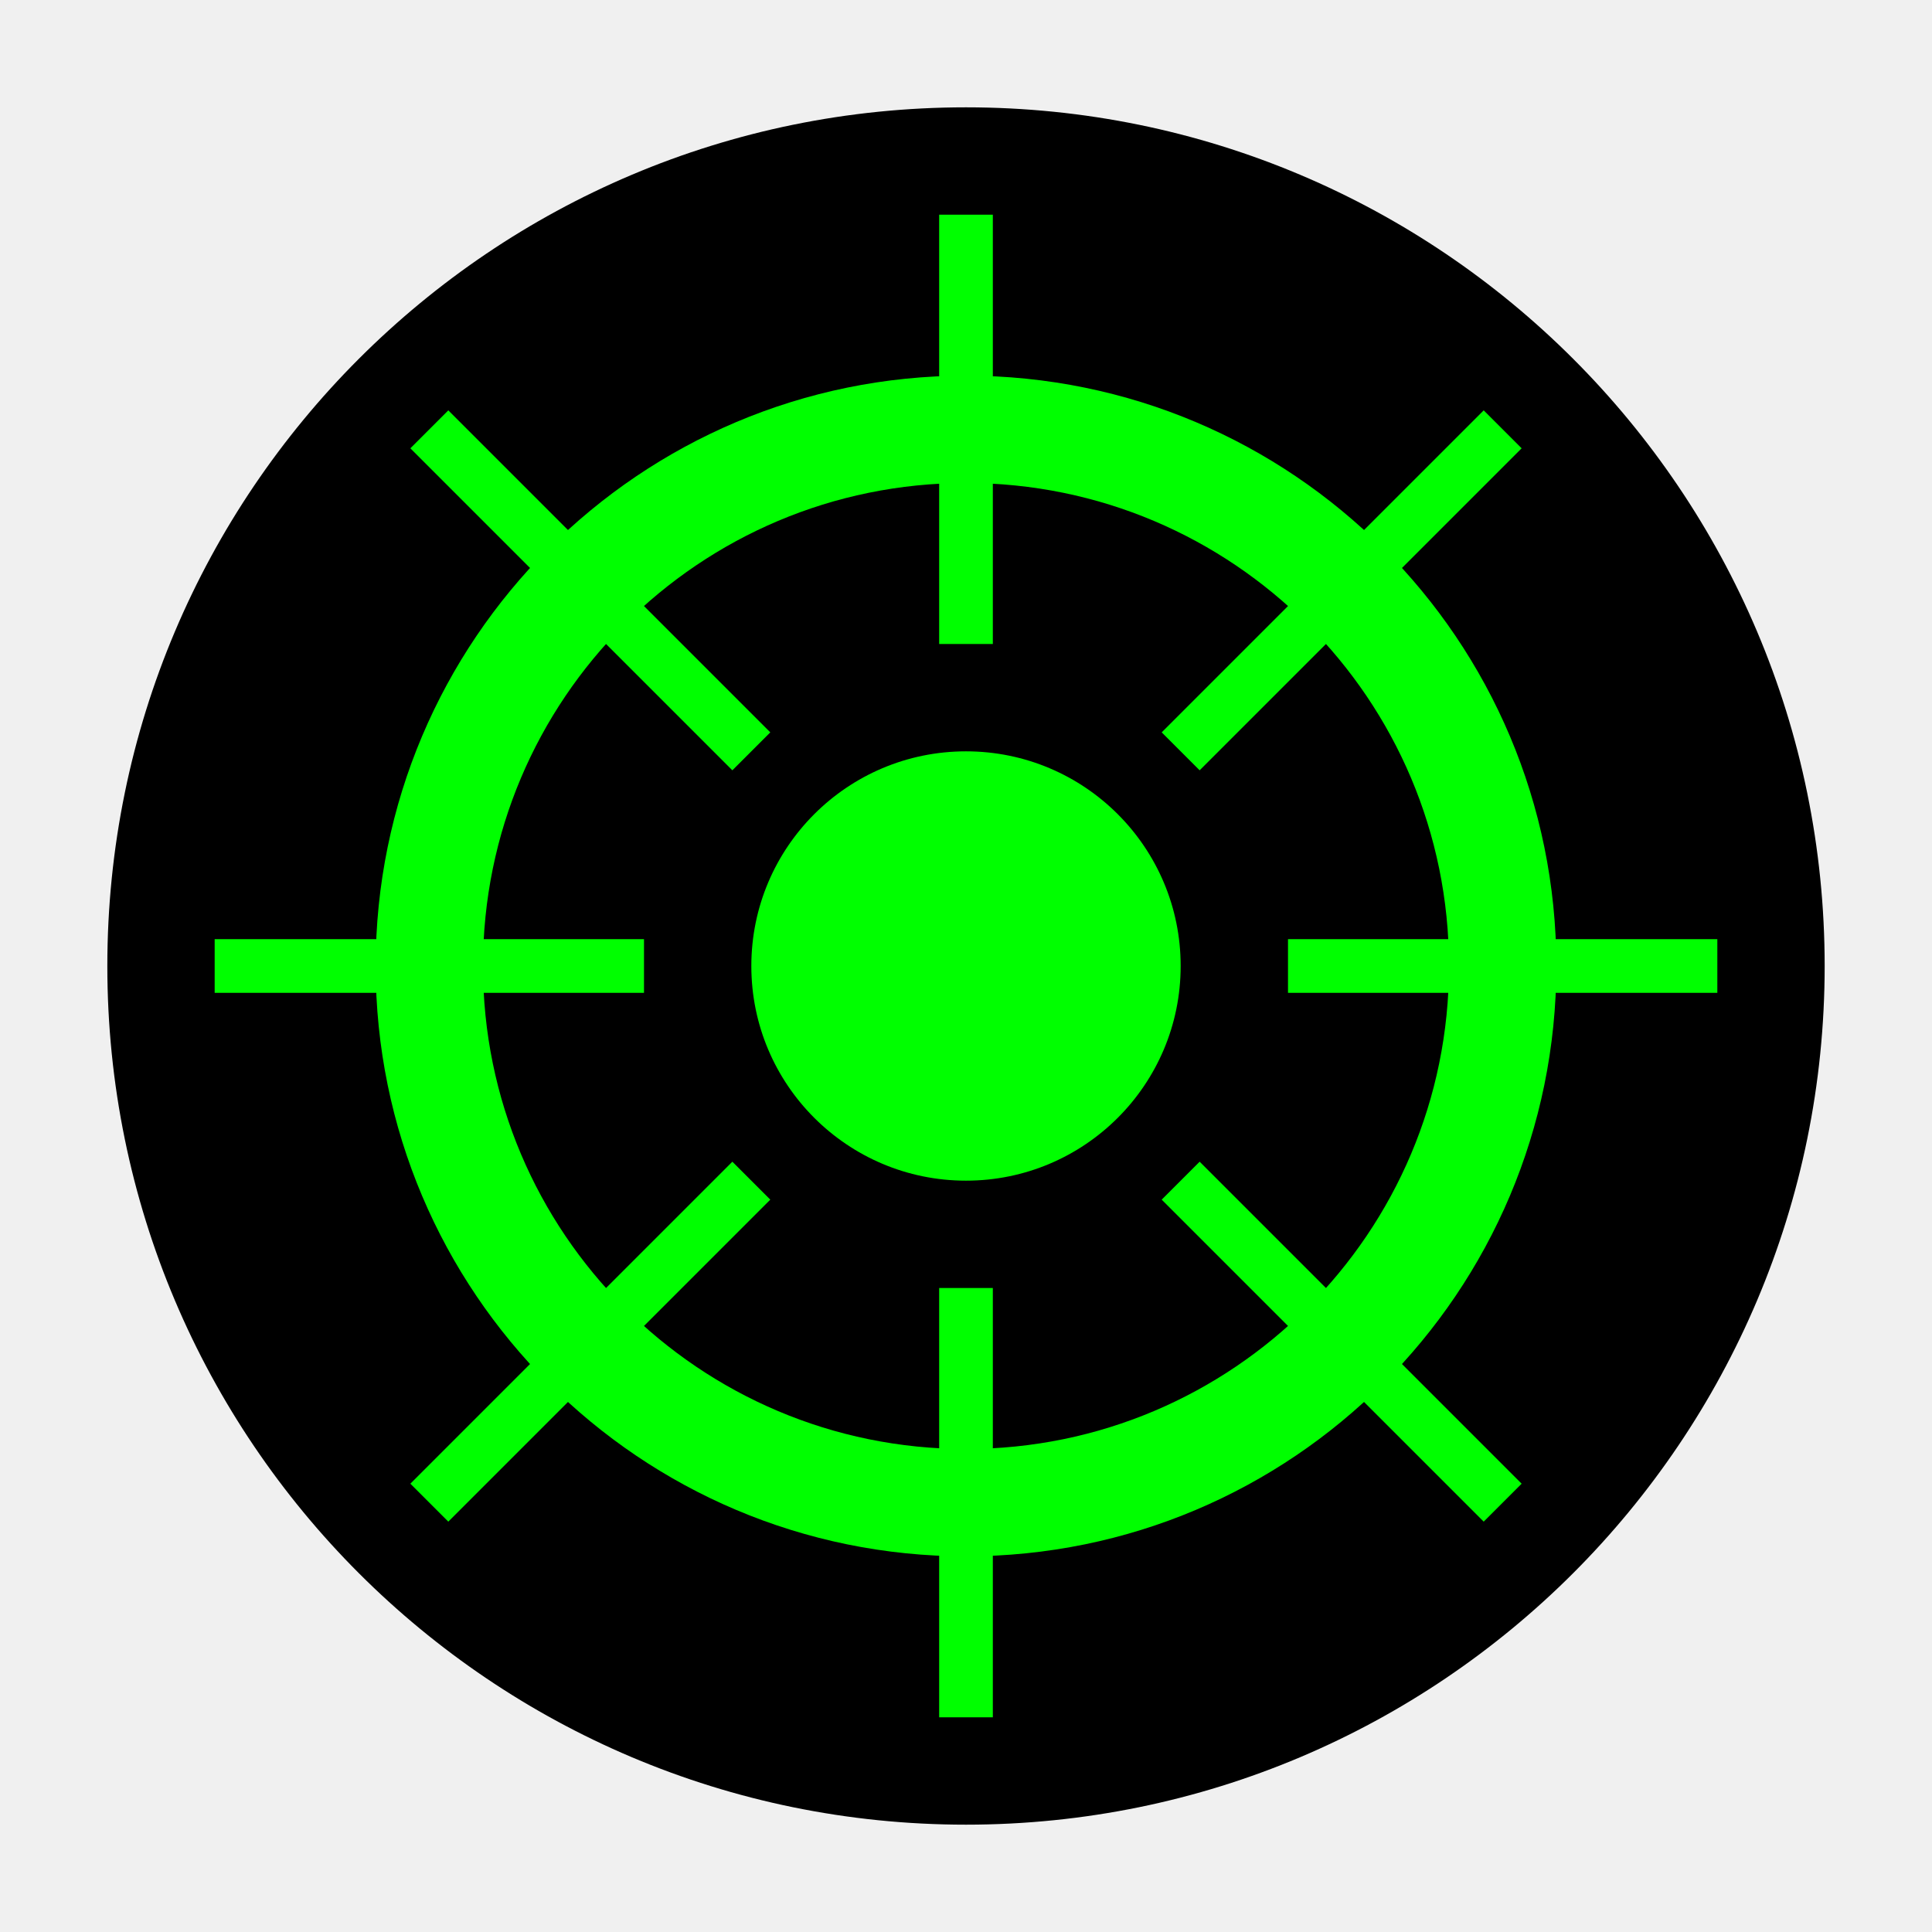
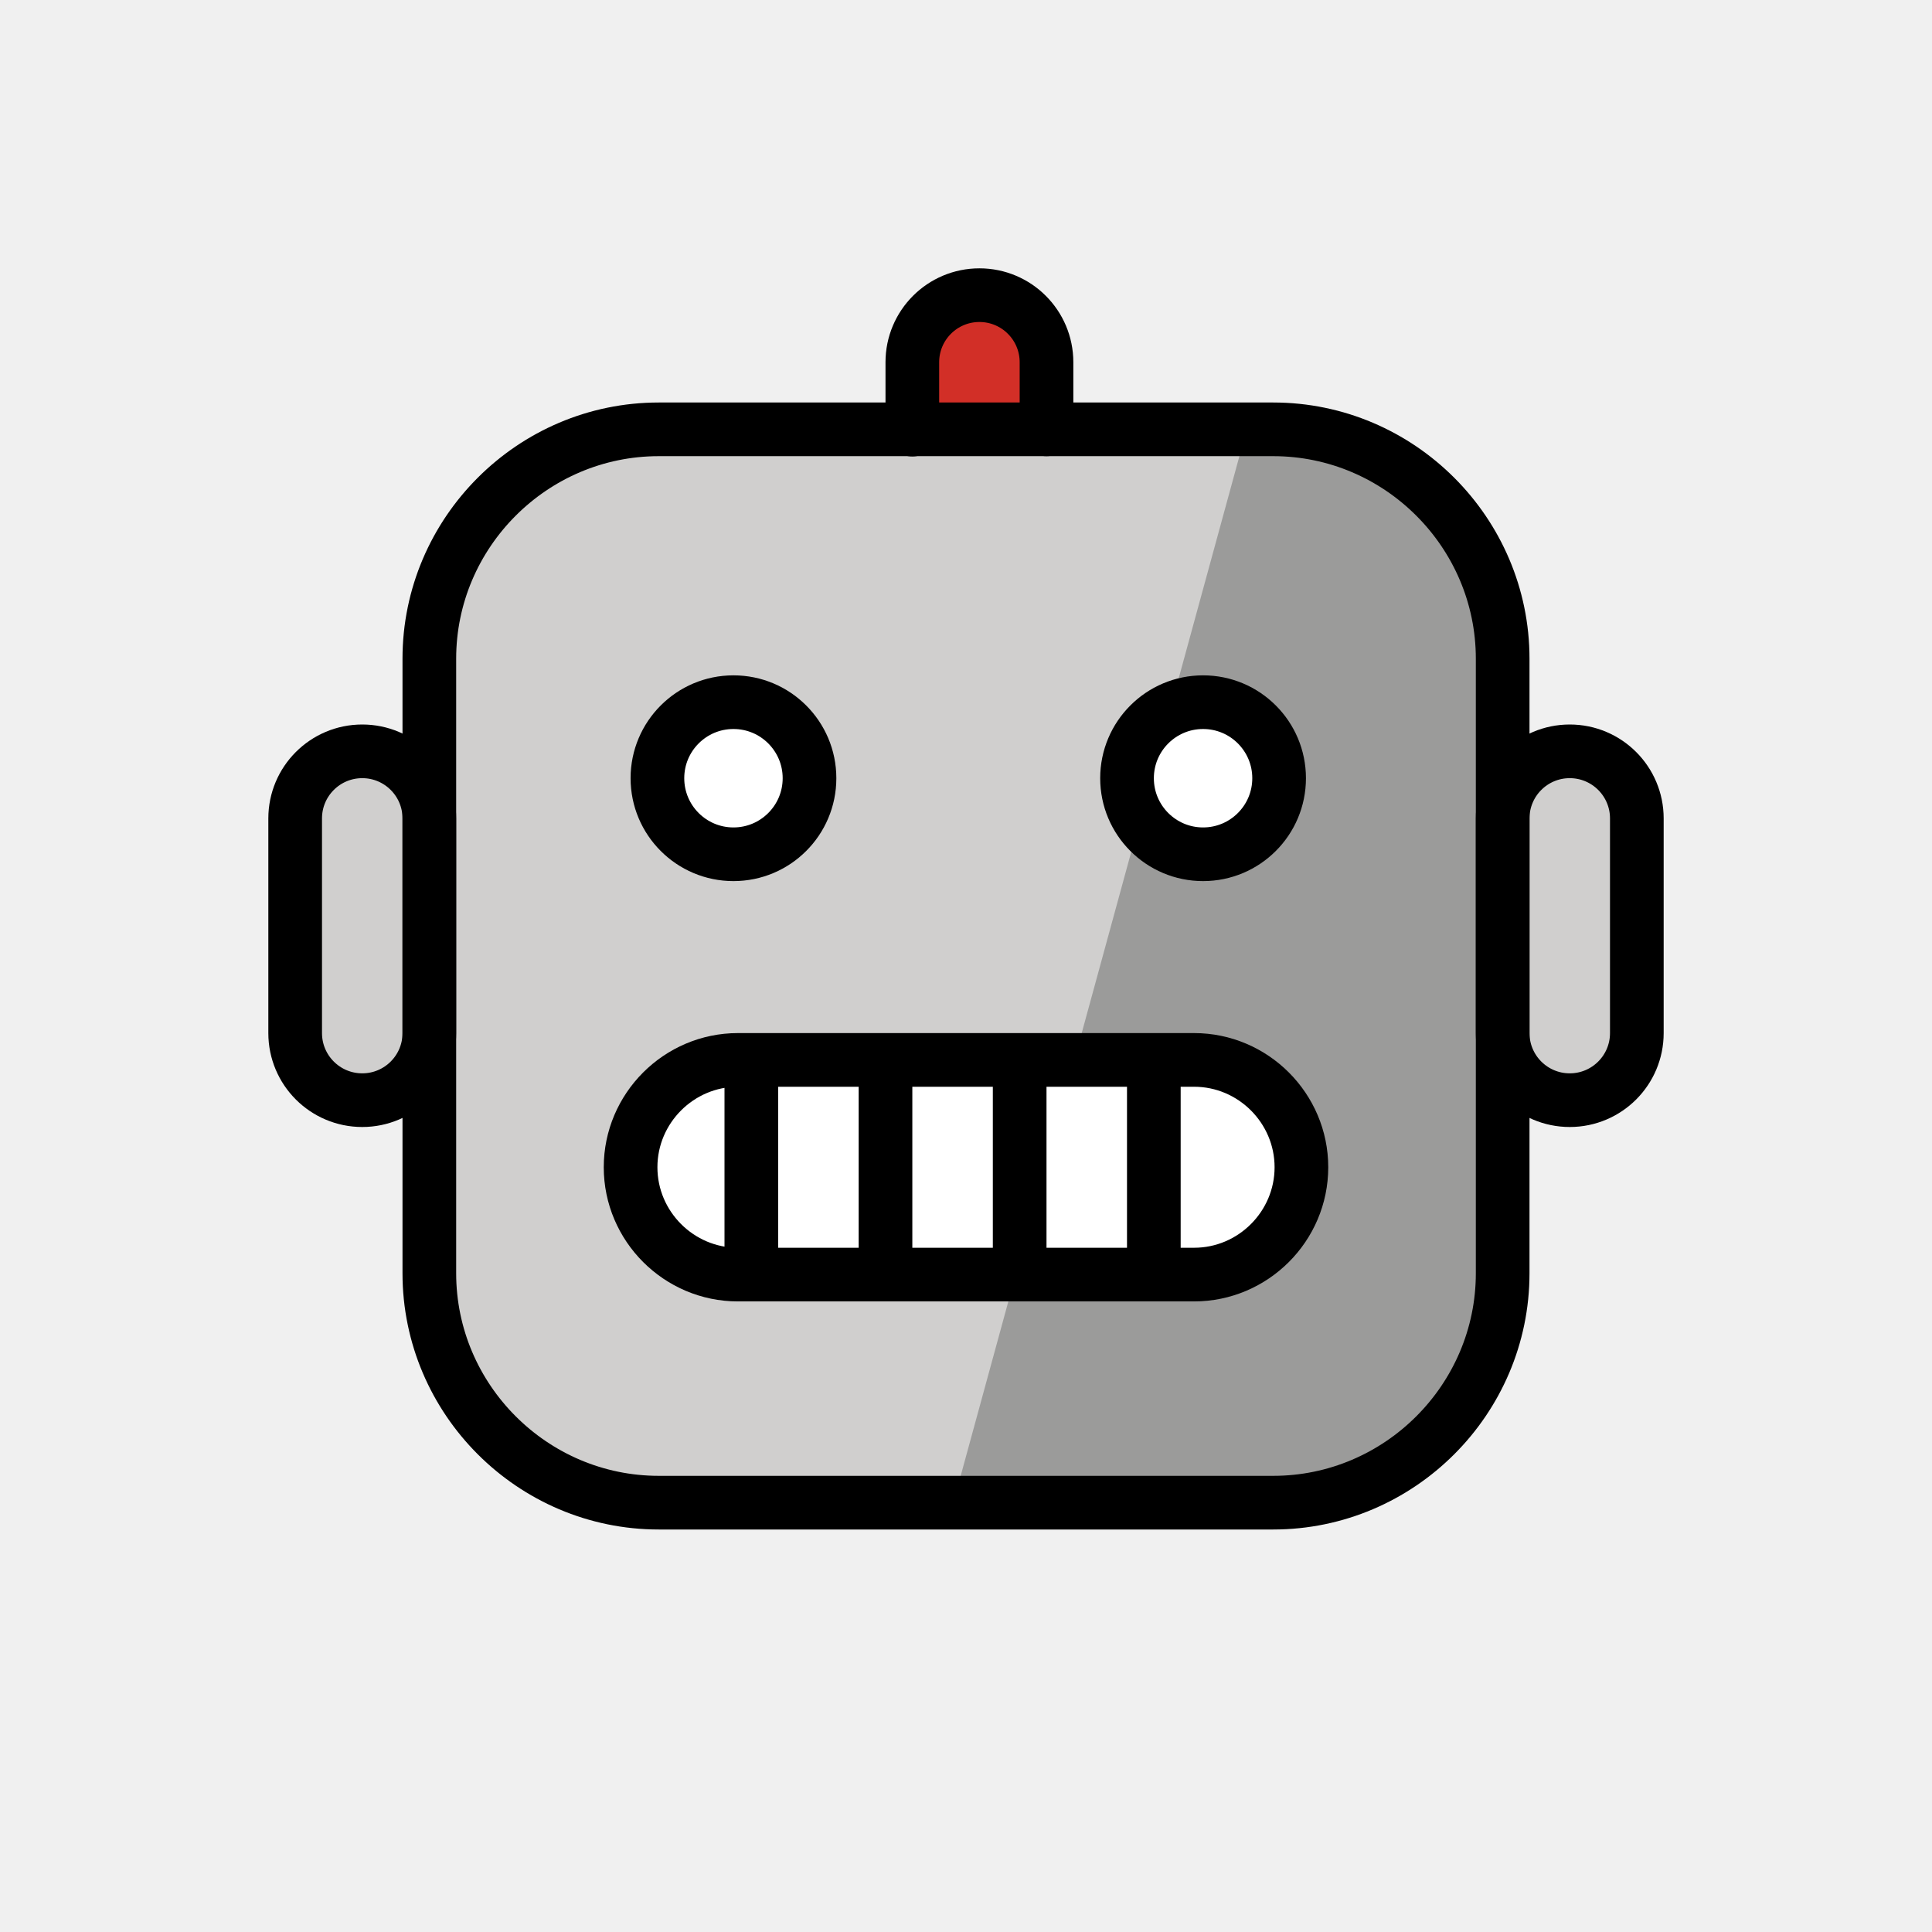
- <svg xmlns="http://www.w3.org/2000/svg" viewBox="0 0 36 36">
-   <circle cx="18" cy="18" r="16" />
-   <circle cx="18" cy="18" r="10" fill="none" stroke="#0f0" stroke-width="2" />
-   <circle cx="18" cy="18" r="4" fill="#0f0" />
-   <path fill="none" stroke="#0f0" d="M18 4v8m0 12v8M4 18h8m12 0h8M8 8l6 6m8 8 6 6M8 28l6-6m8-8 6-6" />
+ <svg xmlns="http://www.w3.org/2000/svg" id="emoji" viewBox="0 0 72 72">
+   <g id="color">
+     <path fill="#D22F27" d="M34,16.112v-2.511c0-1.381,1.119-2.5,2.5-2.5l0,0c1.381,0,2.5,1.119,2.5,2.5v2.5" />
+     <path fill="#D0CFCE" d="M13.5,41.101L13.5,41.101c-1.381,0-2.5-1.119-2.5-2.5v-8c0-1.381,1.119-2.5,2.5-2.5l0,0 c1.381,0,2.5,1.119,2.5,2.5v8C16,39.982,14.881,41.101,13.5,41.101z" />
+     <path fill="#D0CFCE" d="M58.5,41.101L58.5,41.101c1.381,0,2.5-1.119,2.5-2.5v-8c0-1.381-1.119-2.5-2.5-2.5l0,0 c-1.381,0-2.5,1.119-2.5,2.5v8C56,39.982,57.119,41.101,58.5,41.101z" />
+     <path fill="#D0CFCE" d="M47.45,56.112h-22.901c-4.702,0-8.55-3.847-8.55-8.55v-22.901 c0-4.702,3.847-8.55,8.55-8.55h22.901c4.702,0,8.55,3.847,8.55,8.55v22.901 C56,52.265,52.153,56.112,47.45,56.112z" />
+     <path fill="#9B9B9A" d="M35.498,56.111h13.287c3.969,0,7.216-3.847,7.216-8.55V24.661 c0-4.702-3.247-8.55-7.216-8.55h-2.353" />
+     <ellipse cx="44.835" cy="29.003" rx="2.834" ry="2.834" fill="#FFFFFF" />
+     <ellipse cx="27.334" cy="29.002" rx="2.834" ry="2.834" fill="#FFFFFF" />
+     <path fill="#FFFFFF" d="M44.5,47.501h-17c-2.2,0-4-1.8-4-4l0,0c0-2.2,1.8-4,4-4h17c2.2,0,4,1.8,4,4l0,0 C48.5,45.7,46.7,47.501,44.5,47.501z" />
+   </g>
+   <g id="hair" />
+   <g id="skin" />
+   <g id="skin-shadow" />
+   <g id="line">
+     <path fill="none" stroke="#000000" stroke-linecap="round" stroke-linejoin="round" stroke-miterlimit="2" stroke-width="2" d="M34,16.011V13.5c0-1.381,1.119-2.5,2.5-2.5l0,0c1.381,0,2.5,1.119,2.5,2.5V16" />
+     <path fill="none" stroke="#000000" stroke-linecap="round" stroke-linejoin="round" stroke-miterlimit="2" stroke-width="2" d="M47.45,56h-22.901C19.847,56,16,52.153,16,47.45v-22.901C16,19.847,19.847,16,24.549,16h22.901 C52.153,16,56,19.847,56,24.549v22.901C56,52.153,52.153,56,47.45,56z" />
+     <ellipse cx="44.835" cy="29.002" rx="2.834" ry="2.834" fill="none" stroke="#000000" stroke-linecap="round" stroke-linejoin="round" stroke-miterlimit="2" stroke-width="2" />
+     <ellipse cx="27.334" cy="29.002" rx="2.834" ry="2.834" fill="none" stroke="#000000" stroke-linecap="round" stroke-linejoin="round" stroke-miterlimit="2" stroke-width="2" />
+     <path fill="none" stroke="#000000" stroke-miterlimit="2" stroke-width="2" d="M44.5,47.5h-17c-2.2,0-4-1.8-4-4l0,0 c0-2.2,1.8-4,4-4h17c2.2,0,4,1.8,4,4l0,0C48.5,45.7,46.7,47.5,44.5,47.5z" />
+     <path fill="none" stroke="#000000" stroke-linecap="round" stroke-linejoin="round" stroke-miterlimit="2" stroke-width="2" d="M13.5,41L13.5,41c-1.381,0-2.5-1.119-2.5-2.5v-8c0-1.381,1.119-2.5,2.5-2.5l0,0c1.381,0,2.5,1.119,2.5,2.5v8 C16,39.881,14.881,41,13.5,41z" />
+     <path fill="none" stroke="#000000" stroke-linecap="round" stroke-linejoin="round" stroke-miterlimit="2" stroke-width="2" d="M58.5,41L58.5,41c1.381,0,2.5-1.119,2.5-2.5v-8c0-1.381-1.119-2.5-2.5-2.5l0,0c-1.381,0-2.5,1.119-2.5,2.5v8 C56,39.881,57.119,41,58.5,41z" />
+     <line x1="28" x2="28" y1="40" y2="47" fill="none" stroke="#000000" stroke-linecap="round" stroke-linejoin="round" stroke-miterlimit="2" stroke-width="2" />
+     <line x1="33" x2="33" y1="40" y2="47" fill="none" stroke="#000000" stroke-linecap="round" stroke-linejoin="round" stroke-miterlimit="2" stroke-width="2" />
+     <line x1="38" x2="38" y1="40" y2="47" fill="none" stroke="#000000" stroke-linecap="round" stroke-linejoin="round" stroke-miterlimit="2" stroke-width="2" />
+     <line x1="43" x2="43" y1="40" y2="47" fill="none" stroke="#000000" stroke-linecap="round" stroke-linejoin="round" stroke-miterlimit="2" stroke-width="2" />
+   </g>
</svg>
